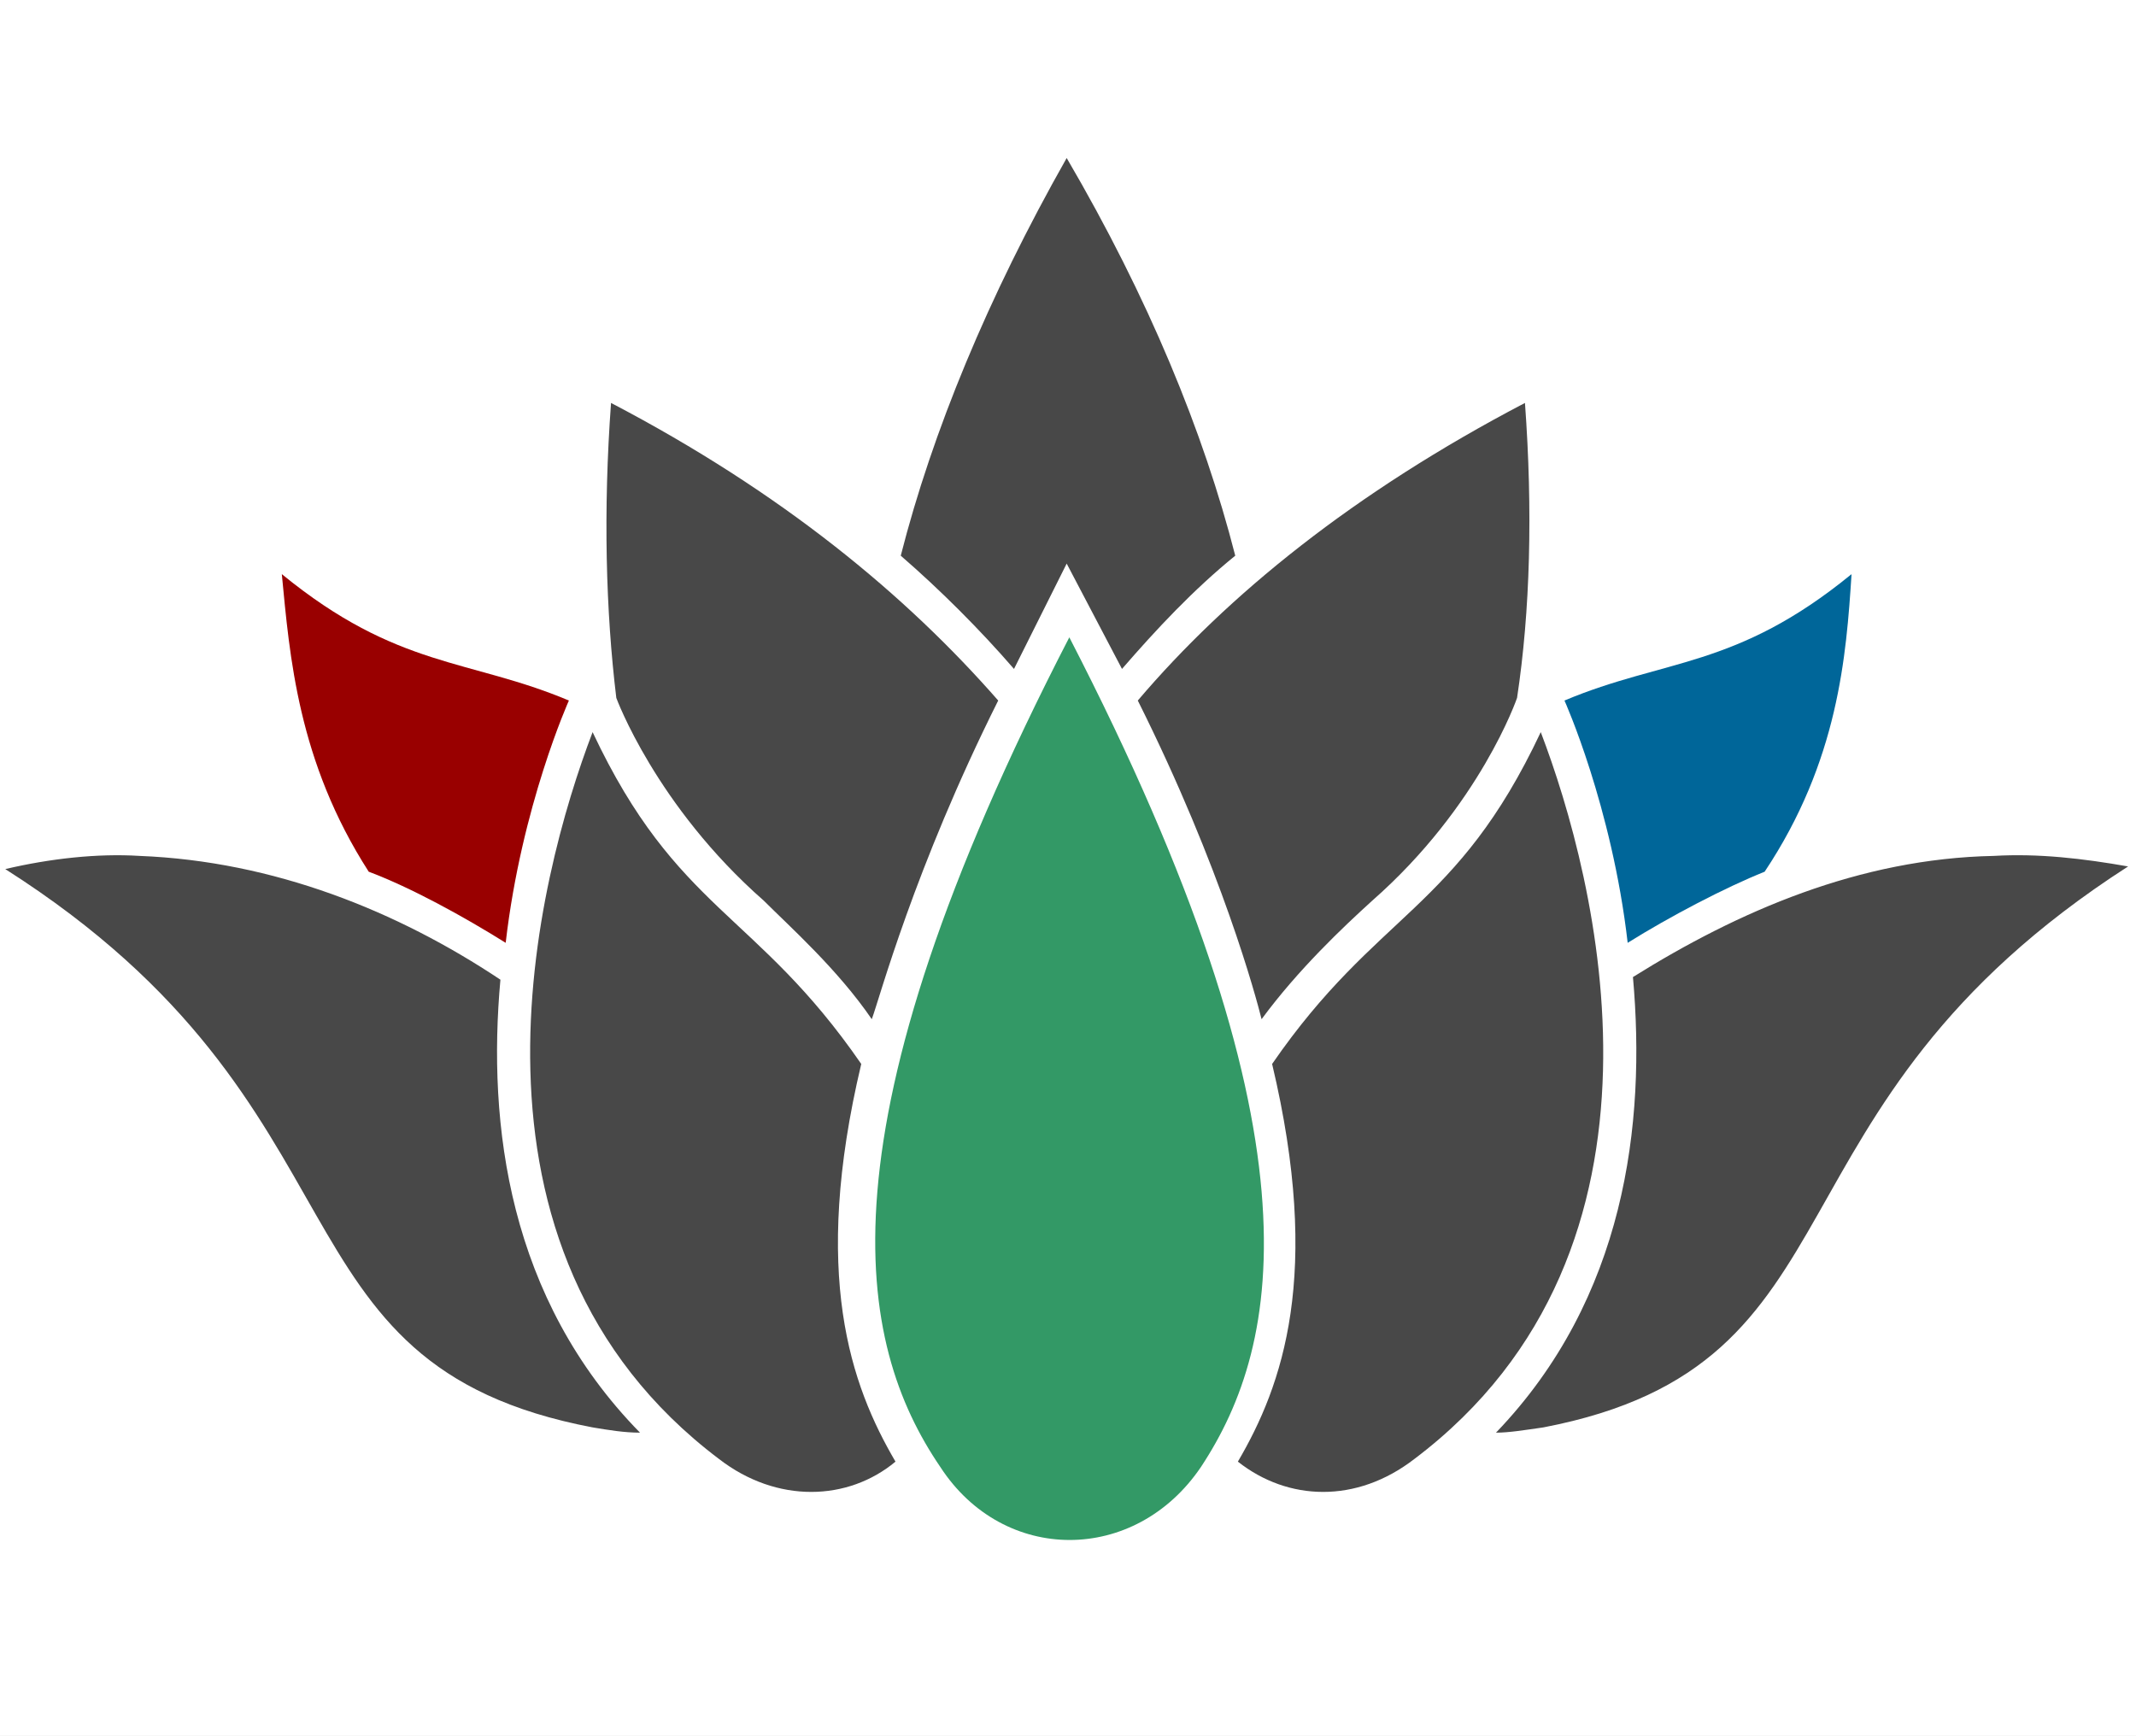
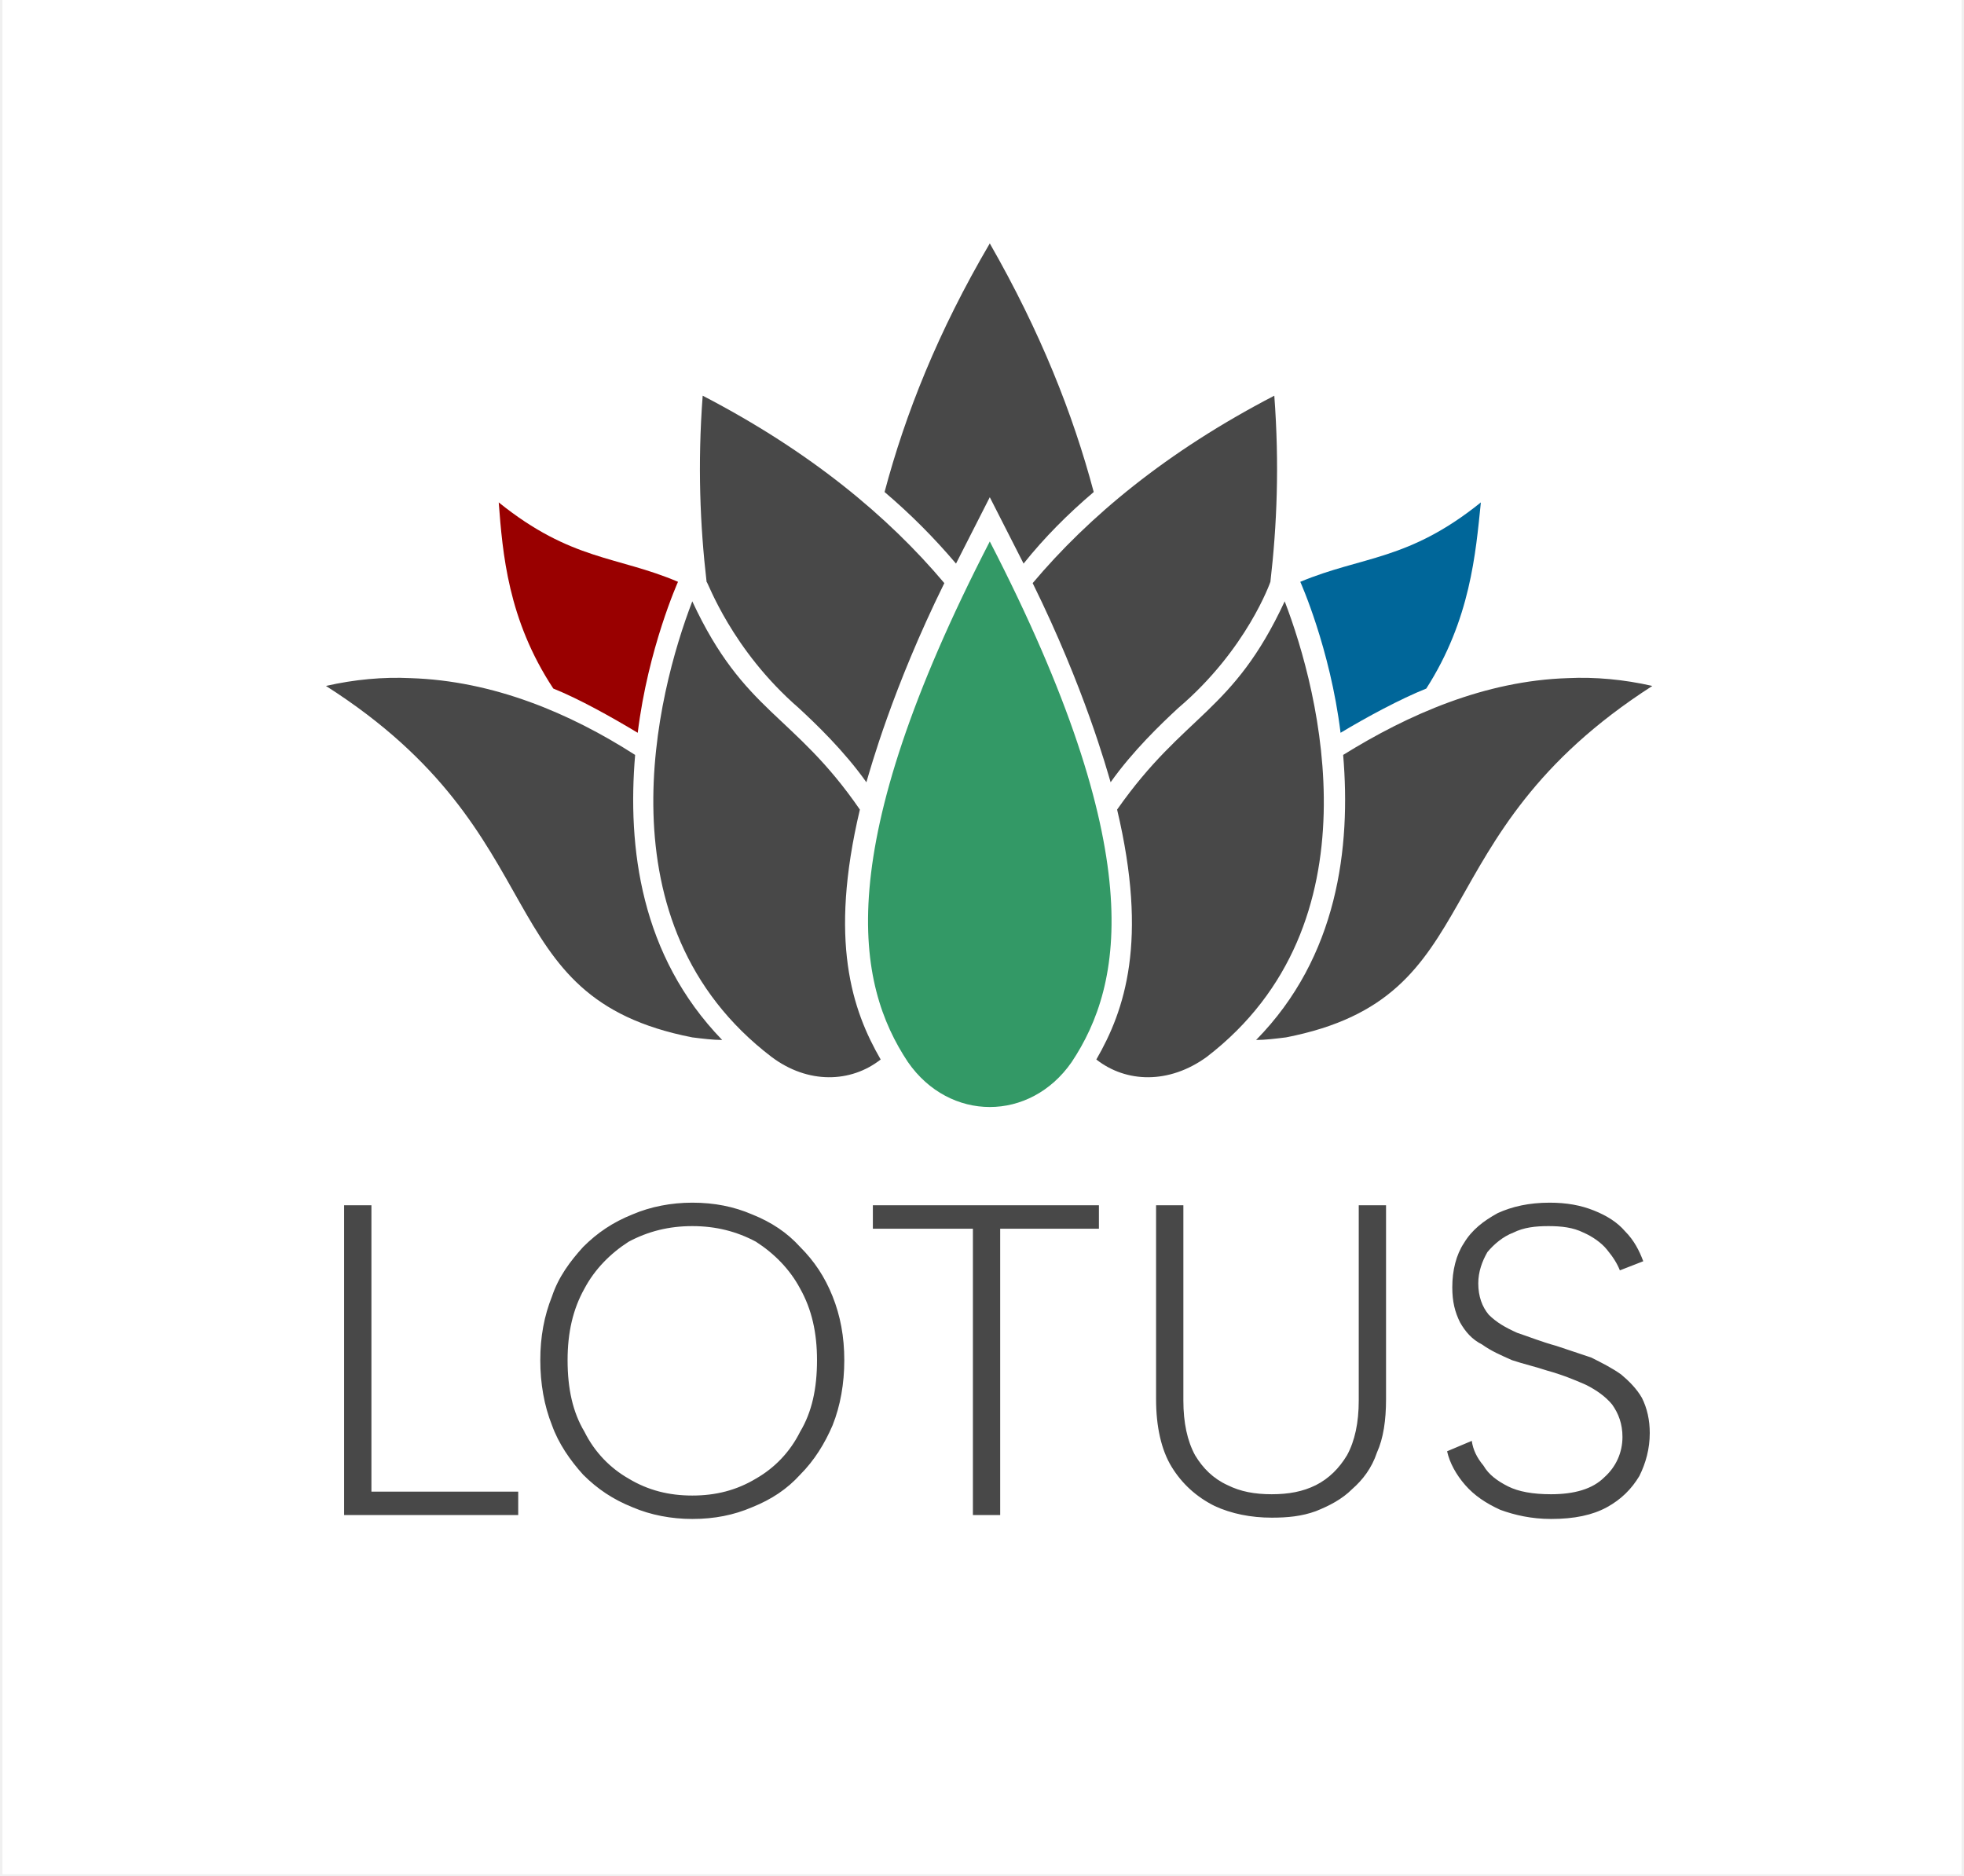
- <svg xmlns="http://www.w3.org/2000/svg" xmlns:xlink="http://www.w3.org/1999/xlink" width="811" height="659" stroke="#000" stroke-linecap="round" stroke-linejoin="round" fill="#fff" fill-rule="evenodd">
-   <style>
-         .B{stroke:none}.C{fill-rule:nonzero}.D{fill:#069}.E{stroke:#069}.F{stroke-linejoin:miter}.G{stroke-linecap:butt}.H{fill:none}.I{stroke-width:1.333}
-     </style>
-   <g class="B C">
-     <path d="M0 0h811v659H0z" />
-     <path d="M405 60c-30 53-51 104-63 151 15 13 30 28 43 43l20-40 21 40c13-15 27-30 43-43-12-47-33-98-64-151zm-173 93c-3 41-2 79 2 112 0 0 15 41 56 77 10 10 28 26 41 45 3-8 16-57 48-121-35-40-82-79-147-113zm347 0c-65 34-113 73-147 113 32 64 45 113 47 121 14-19 31-35 42-45 41-36 55-77 55-77 5-33 6-71 3-112zm0 0" fill="#484848" />
-     <path d="M107 218c3 31 6 71 33 113 16 6 36 17 52 27 6-52 24-92 24-92-38-16-65-12-109-48zm0 0" fill="#900" />
-     <path d="M703 218c-44 36-71 32-109 48 0 0 18 40 24 92 16-10 37-21 52-27 28-42 31-82 33-113zm0 0" class="D" />
-     <path d="M406 242c-97 188-81 268-49 315 24 37 74 37 99 0 31-47 47-127-50-315zm0 0" fill="#396" />
-     <path d="M225 278c-21 55-58 196 48 276 22 17 49 16 67 1-17-29-32-71-13-151-40-58-70-58-102-126zm360 0c-32 68-62 68-102 126 19 80 4 122-13 151 19 15 45 16 67-1 106-80 69-221 48-276zm172 47c-51 1-97 21-137 46 5 56-3 122-52 173 5 0 11-1 18-2 125-24 79-121 222-213-17-3-34-5-51-4zm-704 0c-16-1-34 1-51 5 143 91 97 188 223 212 6 1 12 2 18 2-50-51-58-117-53-172-39-26-86-45-137-47zm0 0" fill="#484848" />
-     <path d="M390 431c-5 0-9 4-9 8 0 2 1 5 3 6 1 2 4 3 6 3h45v-3h-45c-4 0-6-2-6-6 0-3 2-5 6-5h45v-3zm0 5v1h43v-1zm0 3v1h42v-1h0zm0 3v1h43v-1zm-10 7c-2 0-4 2-4 4v9c0 2 2 4 4 4h1c1 0 1 0 1-1h1c0 1 1 1 1 1h45v-3h-44-1-2-2 0c-1 0-1 0-1-1v-9c0-1 0-1 1-1h0 2 2 1 44v-3h-45s-1 0-1 1h-1c0-1 0-1-1-1zm5 5v1h43c0-1 0-1 1-1zm0 3v1h43l-1-1h1zm0 3v1h44c-1 0-1 0-1-1zm5 8c-5 0-9 3-9 8s4 8 9 8h45v-2h-45c-4 0-6-3-6-6s2-6 6-6h45v-2zm0 4v1h43v-1zm0 4v1h42v-1h0zm0 3v1h43v-1zm0 0" fill="#396" />
+ <svg xmlns="http://www.w3.org/2000/svg" width="400px" height="382px" viewBox="0 0 399 382" version="1.1">
+   <g id="surface1">
+     <path style=" stroke:none;fill-rule:nonzero;fill:rgb(100%,100%,100%);fill-opacity:1;" d="M 0 0 L 399 0 L 399 381.734 L 0 381.734 Z M 0 0 " />
+     <path style=" stroke:none;fill-rule:nonzero;fill:rgb(28.235%,28.235%,28.235%);fill-opacity:1;" d="M 75.145 245.477 L 75.145 303.797 L 105.043 303.797 L 105.043 308.57 L 69.586 308.57 L 69.586 245.477 Z M 140.496 309.363 C 136.262 309.363 132.031 308.57 128.324 306.977 C 124.355 305.387 121.184 303.266 118.27 300.352 C 115.625 297.434 113.242 293.988 111.922 290.277 C 110.332 286.301 109.539 281.793 109.539 277.023 C 109.539 272.25 110.332 268.008 111.922 264.035 C 113.242 260.059 115.625 256.875 118.27 253.961 C 121.184 251.043 124.355 248.922 128.324 247.332 C 132.031 245.742 136.262 244.945 140.496 244.945 C 144.996 244.945 148.965 245.742 152.668 247.332 C 156.637 248.922 159.812 251.043 162.457 253.961 C 165.367 256.875 167.484 260.059 169.074 264.035 C 170.66 268.008 171.453 272.25 171.453 277.023 C 171.453 281.793 170.66 286.301 169.074 290.277 C 167.484 293.988 165.367 297.434 162.457 300.352 C 159.812 303.266 156.637 305.387 152.668 306.977 C 148.965 308.57 144.996 309.363 140.496 309.363 Z M 140.496 304.594 C 145.258 304.594 149.492 303.531 153.461 301.145 C 157.164 299.027 160.34 295.844 162.457 291.602 C 164.84 287.625 165.898 282.855 165.898 277.023 C 165.898 271.457 164.84 266.684 162.457 262.441 C 160.34 258.465 157.164 255.285 153.461 252.898 C 149.492 250.777 145.258 249.719 140.496 249.719 C 135.734 249.719 131.5 250.777 127.531 252.898 C 123.828 255.285 120.652 258.465 118.535 262.441 C 116.156 266.684 115.098 271.457 115.098 277.023 C 115.098 282.855 116.156 287.625 118.535 291.602 C 120.652 295.844 123.828 299.027 127.531 301.145 C 131.5 303.531 135.734 304.594 140.496 304.594 Z M 177.273 245.477 L 223.312 245.477 L 223.312 250.25 L 203.203 250.25 L 203.203 308.57 L 197.648 308.57 L 197.648 250.25 L 177.273 250.25 Z M 234.953 245.477 L 240.512 245.477 L 240.512 285.242 C 240.512 289.746 241.305 293.457 242.891 296.375 C 244.48 299.027 246.598 301.145 249.508 302.473 C 252.152 303.797 255.062 304.328 258.504 304.328 C 261.941 304.328 264.852 303.797 267.5 302.473 C 270.145 301.145 272.262 299.027 273.848 296.375 C 275.438 293.457 276.23 289.746 276.23 285.242 L 276.23 245.477 L 281.789 245.477 L 281.789 284.977 C 281.789 289.219 281.258 292.93 279.934 295.844 C 278.875 299.027 277.023 301.41 274.906 303.266 C 272.793 305.387 270.145 306.715 267.5 307.773 C 264.59 308.836 261.68 309.098 258.504 309.098 C 254.27 309.098 250.301 308.305 246.863 306.715 C 243.156 304.859 240.246 302.207 238.129 298.762 C 236.012 295.312 234.953 290.543 234.953 284.977 Z M 299.25 293.457 C 299.516 295.312 300.309 296.906 301.633 298.496 C 302.691 300.352 304.543 301.676 306.66 302.738 C 308.773 303.797 311.688 304.328 315.391 304.328 C 320.152 304.328 323.855 303.266 326.238 300.883 C 328.621 298.762 329.941 295.844 329.941 292.664 C 329.941 290.012 329.148 287.891 327.824 286.035 C 326.504 284.445 324.652 283.121 322.535 282.059 C 320.152 281 317.508 279.938 314.598 279.145 C 312.215 278.348 309.832 277.816 307.453 277.023 C 305.07 275.961 303.219 275.168 301.367 273.84 C 299.25 272.781 297.926 271.191 296.867 269.336 C 295.809 267.215 295.281 265.094 295.281 262.176 C 295.281 258.73 296.074 255.551 297.664 253.164 C 299.25 250.512 301.633 248.656 304.543 247.066 C 307.453 245.742 310.891 244.945 315.125 244.945 C 318.566 244.945 321.477 245.477 324.121 246.539 C 326.766 247.598 328.883 248.922 330.473 250.777 C 332.324 252.633 333.383 254.754 334.176 256.875 L 329.414 258.73 C 328.883 257.406 328.09 256.082 326.766 254.488 C 325.707 253.164 323.855 251.84 322.004 251.043 C 319.887 249.984 317.508 249.719 314.859 249.719 C 312.215 249.719 309.832 249.984 307.719 251.043 C 305.602 251.84 303.746 253.43 302.426 255.02 C 301.367 256.875 300.574 258.996 300.574 261.383 C 300.574 264.035 301.367 266.152 302.691 267.746 C 304.277 269.336 306.129 270.395 308.512 271.457 C 310.891 272.25 313.539 273.312 316.449 274.105 L 323.594 276.492 C 325.707 277.555 327.824 278.613 329.676 279.938 C 331.266 281.266 332.852 282.855 333.91 284.711 C 334.969 286.832 335.5 289.219 335.5 291.867 C 335.5 295.051 334.703 297.965 333.383 300.617 C 331.793 303.266 329.676 305.387 326.766 306.977 C 323.855 308.57 320.152 309.363 315.391 309.363 C 311.422 309.363 307.98 308.57 305.07 307.508 C 302.16 306.184 299.777 304.594 297.926 302.473 C 296.074 300.352 294.754 297.965 294.223 295.578 Z M 201.086 49.574 C 190.504 67.598 183.891 84.301 179.656 100.207 C 184.949 104.711 189.711 109.484 194.207 114.785 L 201.086 101.266 L 207.969 114.785 C 212.199 109.484 216.961 104.711 222.254 100.207 C 218.02 84.301 211.406 67.598 201.086 49.574 Z M 201.086 49.574 " />
+     <path style=" stroke:none;fill-rule:nonzero;fill:rgb(28.235%,28.235%,28.235%);fill-opacity:1;" d="M 142.613 80.59 C 141.555 94.637 142.086 107.098 143.406 118.496 C 143.672 118.496 148.434 132.281 162.191 144.211 C 165.633 147.391 171.453 152.961 175.953 159.32 C 176.746 156.672 181.242 140.234 191.828 118.762 C 180.449 105.242 164.574 91.988 142.613 80.59 Z M 259.031 80.59 C 237.07 91.988 221.195 105.242 209.82 118.762 C 220.402 140.234 224.902 156.672 225.695 159.32 C 230.191 152.961 236.012 147.391 239.453 144.211 C 253.477 132.281 258.238 118.496 258.238 118.496 C 259.562 107.098 260.09 94.637 259.031 80.59 Z M 259.031 80.59 " />
+     <path style=" stroke:none;fill-rule:nonzero;fill:rgb(60%,0%,0%);fill-opacity:1;" d="M 101.074 102.324 C 101.867 112.664 102.926 126.184 112.188 140.234 C 117.477 142.355 124.094 146.066 129.383 149.246 C 131.5 132.016 137.586 118.496 137.586 118.496 C 125.152 113.195 115.891 114.254 101.074 102.324 Z M 101.074 102.324 " />
+     <path style=" stroke:none;fill-rule:nonzero;fill:rgb(0%,40%,60%);fill-opacity:1;" d="M 301.102 102.324 C 286.285 114.254 277.023 113.195 264.324 118.496 C 264.324 118.496 270.41 132.016 272.527 149.246 C 277.816 146.066 284.699 142.355 289.988 140.234 C 298.984 126.184 300.043 112.664 301.102 102.324 Z M 301.102 102.324 " />
+     <path style=" stroke:none;fill-rule:nonzero;fill:rgb(20%,60%,40%);fill-opacity:1;" d="M 201.086 110.277 C 168.543 173.371 173.836 200.41 184.418 216.316 C 192.887 228.512 209.289 228.512 217.758 216.316 C 228.34 200.41 233.633 173.371 201.086 110.277 Z M 201.086 110.277 " />
+     <path style=" stroke:none;fill-rule:nonzero;fill:rgb(28.235%,28.235%,28.235%);fill-opacity:1;" d="M 140.496 122.473 C 133.352 141.031 121.184 188.215 156.637 215.258 C 164.047 220.824 172.777 220.559 178.863 215.785 C 173.043 205.711 168.277 191.664 174.629 164.887 C 161.133 145.27 151.082 145.27 140.496 122.473 Z M 261.148 122.473 C 250.566 145.27 240.777 145.27 227.016 164.887 C 233.367 191.664 228.605 205.711 222.785 215.785 C 228.871 220.559 237.602 220.824 245.273 215.258 C 280.465 188.215 268.293 141.031 261.148 122.473 Z M 318.828 138.113 C 301.895 138.645 286.285 145.535 273.055 153.754 C 274.645 172.574 271.996 194.844 255.328 211.809 C 257.18 211.809 259.297 211.543 261.414 211.281 C 303.484 203.062 288.137 170.457 336.027 139.703 C 330.207 138.379 324.387 137.848 318.828 138.113 Z M 83.082 138.113 C 77.523 137.848 71.703 138.379 65.883 139.703 C 113.773 170.191 98.426 203.062 140.496 211.281 C 142.613 211.543 144.73 211.809 146.582 211.809 C 129.914 194.578 127.266 172.574 128.855 153.754 C 115.625 145.27 100.016 138.645 83.082 138.113 Z M 83.082 138.113 " />
  </g>
-   <path d="M644 292h7" class="E F G H I" />
-   <use xlink:href="#B" class="B C D" />
-   <path d="M644 273h7" class="E F G H I" />
-   <use xlink:href="#B" y="-19" class="B C D" />
-   <path d="M661 283h7" class="E F G H I" />
-   <use xlink:href="#B" x="17" y="-10" class="B C D" />
-   <path d="M661 302h7" class="E F G H I" />
-   <use xlink:href="#B" x="17" y="9" class="B C D" />
-   <path d="M637 285v1l2 3 1 1" class="E F G H I" />
-   <use xlink:href="#C" class="B C D" />
-   <path d="M637 281v-1l2-3 1-1" class="E F G H I" />
-   <use xlink:href="#D" class="B C D" />
-   <path d="M655 290v-1l2-3 1-1" class="E F G H I" />
-   <use xlink:href="#D" x="18" y="9" class="B C D" />
-   <path d="M655 271v-1l2-3 1-1" class="E F G H I" />
-   <use xlink:href="#D" x="18" y="-10" class="B C D" />
-   <path d="M672 280v-1l2-3 1-1" class="E F G H I" />
-   <use xlink:href="#D" x="36" class="B C D" />
-   <path d="M655 309v-1l2-3 1-1" class="E F G H I" />
-   <use xlink:href="#D" x="18" y="28" class="B C D" />
-   <path d="M655 295v1l2 3 1 1" class="E F G H I" />
-   <use xlink:href="#C" x="18" y="10" class="B C D" />
-   <path d="M672 285v1l2 3 1 1" class="E F G H I" />
-   <use xlink:href="#C" x="35" class="B C D" />
-   <path d="M654 276v1l2 3 1 1" class="E F G H I" />
-   <use xlink:href="#C" x="18" y="-9" class="B C D" />
-   <path d="M626 283h7" class="E F G H I" />
-   <g class="B C">
-     <use xlink:href="#B" x="-18" y="-10" class="D" />
-     <path d="M162 261c-3 5-5 11-6 15 1 2 3 3 4 5l2-4 2 4c1-2 3-3 5-5-2-4-4-10-7-15zm-18 9c0 5 0 8 1 12 0 0 1 4 5 8 1 1 3 2 4 4 1-1 2-5 5-12-3-4-8-8-15-12zm36 0c-7 4-12 8-15 12 3 7 4 11 5 12 1-2 3-3 4-4 4-4 5-8 5-8 1-4 1-7 1-12zm-48 7c0 3 0 7 3 12 2 0 4 1 5 2 1-5 3-9 3-9-4-2-7-1-11-5zm60 0c-4 4-7 3-11 5 0 0 2 4 3 9 1-1 3-2 5-2 3-5 3-9 3-12zm-30 2c-10 20-8 28-5 33 3 3 8 3 10 0 3-5 5-13-5-33zm-18 4c-2 6-6 20 5 28 2 2 5 2 6 0-1-3-3-7-1-15-4-6-7-6-10-13zm36 0c-3 7-6 7-10 13 2 8 0 12-1 15 2 2 4 2 6 0 11-8 7-22 5-28zm18 5c-5 0-10 2-14 5 0 5 0 12-5 17h1c13-2 9-12 23-22h-5zm-72 0h-5c15 10 10 20 23 22h1c-5-5-5-12-5-17-4-3-9-5-14-5zm0 0" fill="#900" />
-   </g>
-   <defs>
-     <path id="B" d="M653 289c2 0 4 2 4 4 0 1-2 3-4 3s-3-2-3-4c0-1 1-3 3-3zm-12 7c-2 0-3-2-3-4s2-3 3-3c2 0 4 2 4 3 0 2-2 4-4 4zm0 0" />
-     <path id="C" d="M644 290c0 2 0 4-2 5-1 1-3 0-4-2-1-1-1-3 1-4s4-1 5 1zm-12-6c0-2 0-4 2-5 1 0 3 0 4 2 1 1 1 3-1 4s-4 1-5-1zm0 0" />
-     <path id="D" d="M638 272c1-2 3-2 4-2 2 1 2 3 2 5-1 2-3 2-5 1s-2-3-1-4zm0 12c-1 2-3 3-4 2-2-1-2-3-2-5 1-2 3-2 5-1s2 3 1 4zm0 0" />
-   </defs>
</svg>
